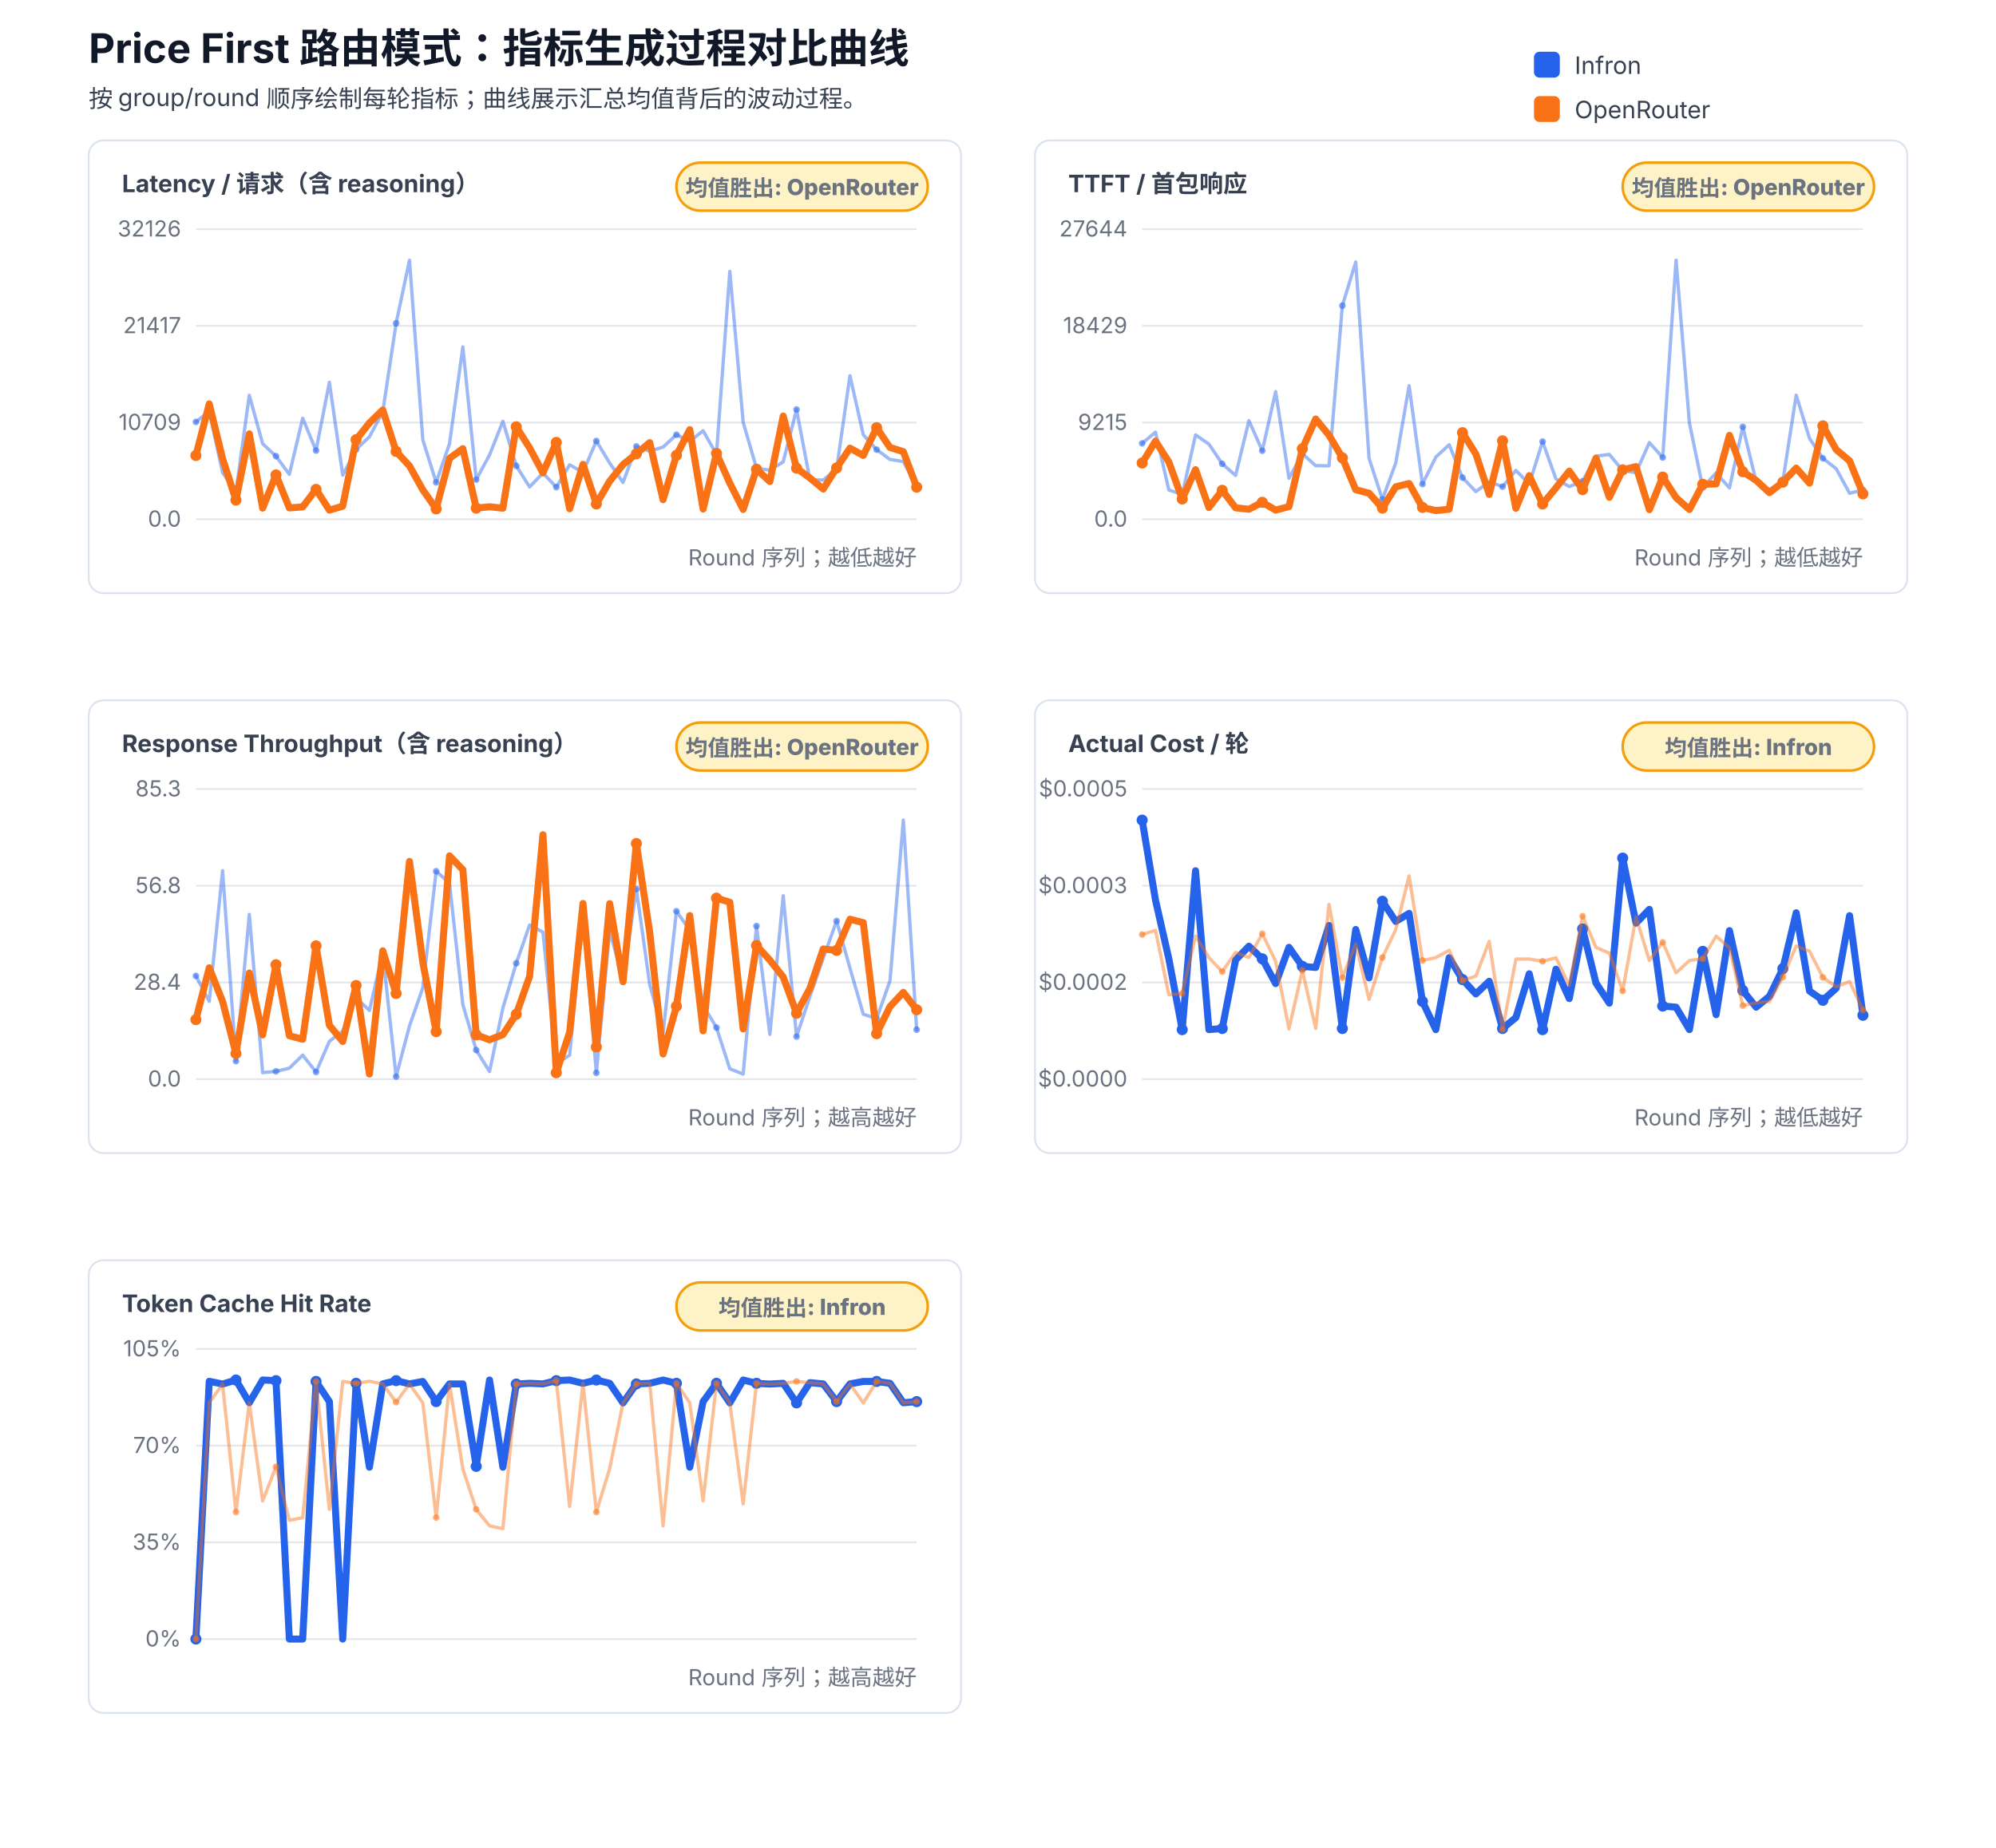
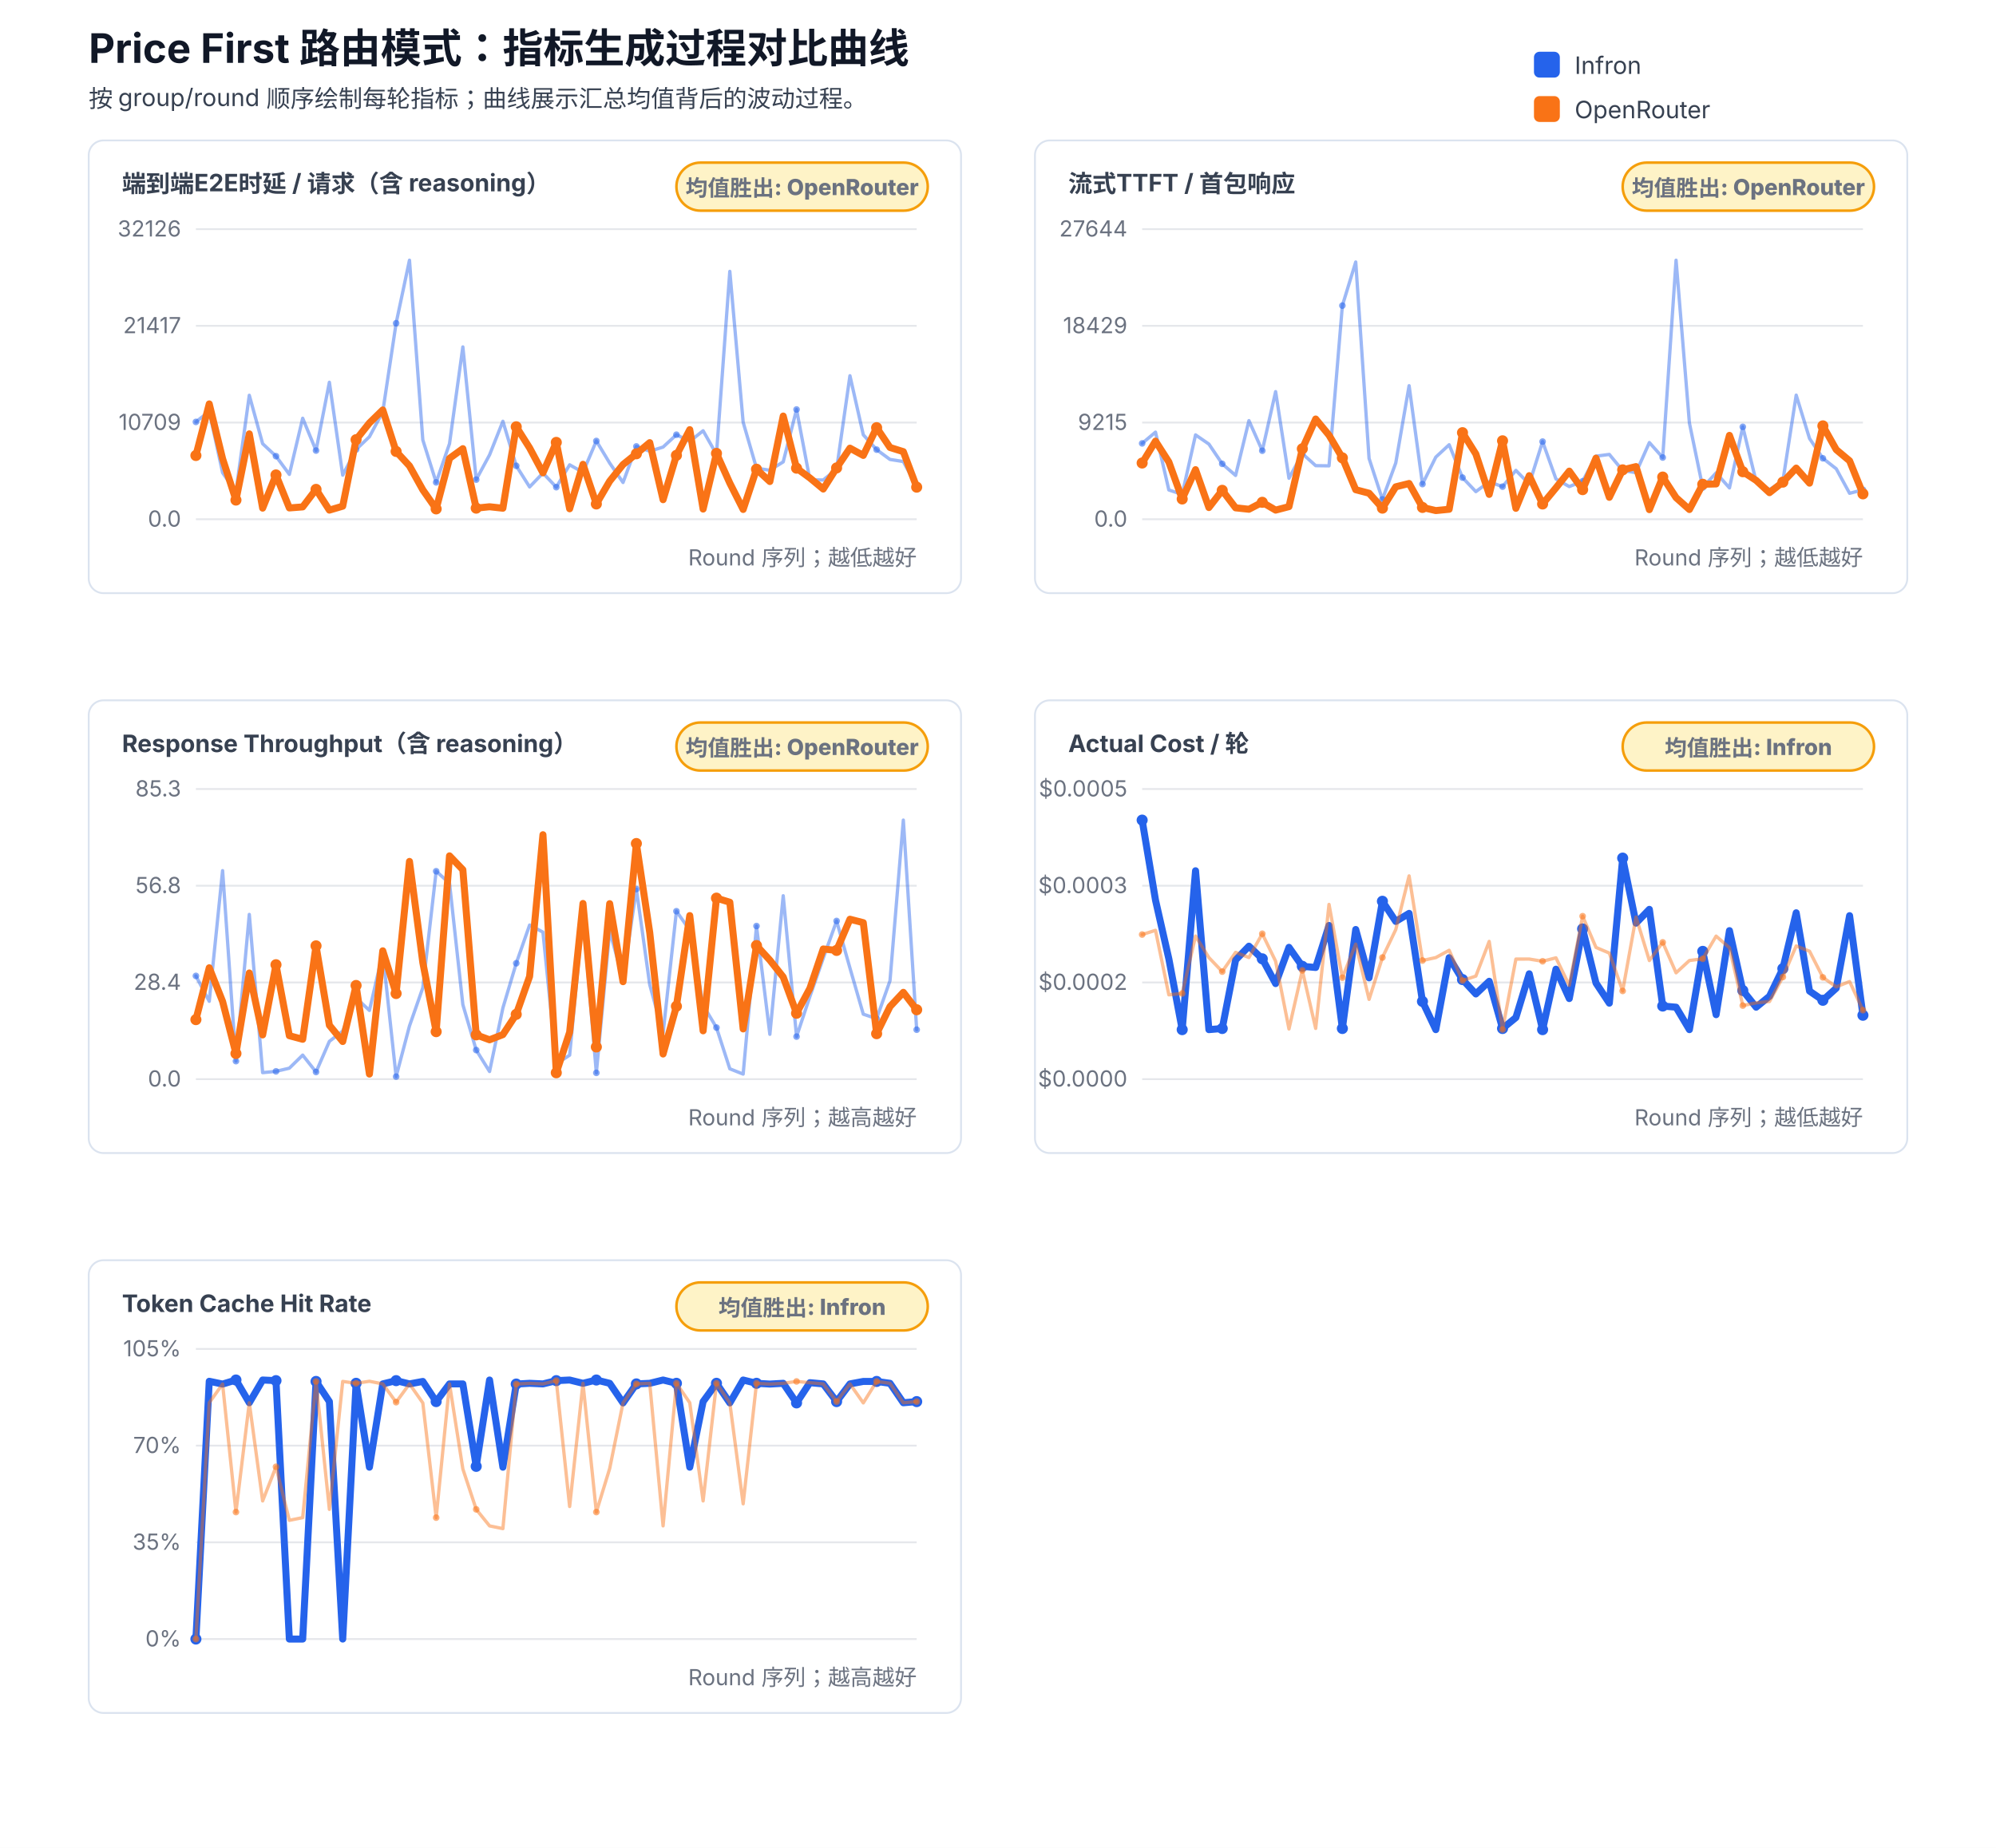
<svg xmlns="http://www.w3.org/2000/svg" width="1080" height="1000" viewBox="0 0 1080 1000">
  <style>text{font-family:-apple-system,BlinkMacSystemFont,'Segoe UI',sans-serif;fill:#111827}.title{font-size:22px;font-weight:700}.label{font-size:13px;fill:#374151}.tick{font-size:12px;fill:#6b7280}.value{font-size:12px;fill:#111827}</style>
  <rect width="100%" height="100%" fill="#ffffff" />
  <text x="48" y="34" class="title">Price First 路由模式：指标生成过程对比曲线</text>
  <text x="48" y="58" class="label">按 group/round 顺序绘制每轮指标；曲线展示汇总均值背后的波动过程。</text>
  <rect x="48" y="76" width="472" height="245" rx="8" fill="#ffffff" stroke="#dbe3ef" />
-   <text x="66" y="104" class="label" font-weight="700">Latency / 请求（含 reasoning）</text>
+   <text x="66" y="104" class="label" font-weight="700">端到端E2E时延 / 请求（含 reasoning）</text>
  <rect x="366" y="88" width="136" height="26" rx="13" fill="#fef3c7" stroke="#f59e0b" stroke-width="1.4" />
  <text x="434" y="106" class="tick" font-weight="800" text-anchor="middle" fill="#92400e">均值胜出: OpenRouter</text>
  <line x1="106" y1="281.00" x2="496" y2="281.00" stroke="#e5e7eb" />
  <text x="98" y="285.00" class="tick" text-anchor="end">0.0</text>
  <line x1="106" y1="228.67" x2="496" y2="228.67" stroke="#e5e7eb" />
  <text x="98" y="232.67" class="tick" text-anchor="end">10709</text>
  <line x1="106" y1="176.33" x2="496" y2="176.33" stroke="#e5e7eb" />
  <text x="98" y="180.33" class="tick" text-anchor="end">21417</text>
  <line x1="106" y1="124.00" x2="496" y2="124.00" stroke="#e5e7eb" />
  <text x="98" y="128.00" class="tick" text-anchor="end">32126</text>
  <polyline points="106.00,228.33 113.22,222.59 120.44,255.80 127.67,266.23 134.89,213.92 142.11,240.13 149.33,246.87 156.56,256.72 163.78,226.35 171.00,243.82 178.22,206.88 185.44,257.13 192.67,243.25 199.89,236.36 207.11,222.85 214.33,174.93 221.56,140.82 228.78,238.08 236.00,261.04 243.22,240.13 250.44,187.74 257.67,259.55 264.89,246.17 272.11,227.98 279.33,252.08 286.56,263.52 293.78,256.00 301.00,263.64 308.22,251.54 315.44,255.61 322.67,238.64 329.89,250.60 337.11,261.11 344.33,241.59 351.56,244.19 358.78,241.94 366.00,235.25 373.22,238.86 380.44,233.11 387.67,245.85 394.89,146.87 402.11,228.52 409.33,253.36 416.56,254.49 423.78,249.95 431.00,221.61 438.22,259.68 445.44,259.76 452.67,253.93 459.89,203.34 467.11,235.31 474.33,243.33 481.56,248.64 488.78,249.77 496.00,263.18" fill="none" stroke="#2563eb" stroke-width="1.8" stroke-opacity="0.45" stroke-linejoin="round" stroke-linecap="round" />
  <circle cx="106.00" cy="228.33" r="1.8" fill="#2563eb" fill-opacity="0.55" />
  <circle cx="127.67" cy="266.23" r="1.8" fill="#2563eb" fill-opacity="0.55" />
  <circle cx="149.33" cy="246.87" r="1.8" fill="#2563eb" fill-opacity="0.55" />
  <circle cx="171.00" cy="243.82" r="1.8" fill="#2563eb" fill-opacity="0.55" />
  <circle cx="192.67" cy="243.25" r="1.8" fill="#2563eb" fill-opacity="0.55" />
  <circle cx="214.33" cy="174.93" r="1.8" fill="#2563eb" fill-opacity="0.55" />
  <circle cx="236.00" cy="261.04" r="1.8" fill="#2563eb" fill-opacity="0.55" />
  <circle cx="257.67" cy="259.55" r="1.8" fill="#2563eb" fill-opacity="0.55" />
  <circle cx="279.33" cy="252.08" r="1.8" fill="#2563eb" fill-opacity="0.55" />
  <circle cx="301.00" cy="263.64" r="1.8" fill="#2563eb" fill-opacity="0.55" />
  <circle cx="322.67" cy="238.64" r="1.8" fill="#2563eb" fill-opacity="0.55" />
  <circle cx="344.33" cy="241.59" r="1.8" fill="#2563eb" fill-opacity="0.55" />
  <circle cx="366.00" cy="235.25" r="1.8" fill="#2563eb" fill-opacity="0.55" />
  <circle cx="387.67" cy="245.85" r="1.8" fill="#2563eb" fill-opacity="0.55" />
  <circle cx="409.33" cy="253.36" r="1.8" fill="#2563eb" fill-opacity="0.55" />
  <circle cx="431.00" cy="221.61" r="1.8" fill="#2563eb" fill-opacity="0.55" />
  <circle cx="452.67" cy="253.93" r="1.8" fill="#2563eb" fill-opacity="0.55" />
  <circle cx="474.33" cy="243.33" r="1.8" fill="#2563eb" fill-opacity="0.55" />
  <circle cx="496.00" cy="263.18" r="1.8" fill="#2563eb" fill-opacity="0.55" />
  <polyline points="106.00,246.50 113.22,218.59 120.44,248.25 127.67,270.62 134.89,234.79 142.11,274.99 149.33,257.02 156.56,274.88 163.78,274.32 171.00,264.84 178.22,276.06 185.44,273.93 192.67,237.95 199.89,228.89 207.11,221.85 214.33,244.30 221.56,252.13 228.78,265.09 236.00,275.40 243.22,248.05 250.44,242.80 257.67,274.99 264.89,274.24 272.11,275.03 279.33,230.96 286.56,242.39 293.78,255.89 301.00,239.41 308.22,275.33 315.44,251.28 322.67,272.73 329.89,260.39 337.11,251.39 344.33,245.57 351.56,239.54 358.78,270.42 366.00,246.43 373.22,232.51 380.44,275.49 387.67,245.36 394.89,261.45 402.11,275.70 409.33,253.93 416.56,260.59 423.78,225.16 431.00,253.36 438.22,258.66 445.44,264.65 452.67,253.23 459.89,242.53 467.11,246.46 474.33,231.44 481.56,242.16 488.78,244.42 496.00,263.63" fill="none" stroke="#f97316" stroke-width="3.8" stroke-opacity="1" stroke-linejoin="round" stroke-linecap="round" />
  <circle cx="106.00" cy="246.50" r="3.0" fill="#f97316" fill-opacity="1" />
  <circle cx="127.67" cy="270.62" r="3.0" fill="#f97316" fill-opacity="1" />
  <circle cx="149.33" cy="257.02" r="3.0" fill="#f97316" fill-opacity="1" />
  <circle cx="171.00" cy="264.84" r="3.0" fill="#f97316" fill-opacity="1" />
  <circle cx="192.67" cy="237.95" r="3.0" fill="#f97316" fill-opacity="1" />
  <circle cx="214.33" cy="244.30" r="3.0" fill="#f97316" fill-opacity="1" />
  <circle cx="236.00" cy="275.40" r="3.0" fill="#f97316" fill-opacity="1" />
  <circle cx="257.67" cy="274.99" r="3.0" fill="#f97316" fill-opacity="1" />
  <circle cx="279.33" cy="230.96" r="3.0" fill="#f97316" fill-opacity="1" />
  <circle cx="301.00" cy="239.41" r="3.0" fill="#f97316" fill-opacity="1" />
  <circle cx="322.67" cy="272.73" r="3.0" fill="#f97316" fill-opacity="1" />
  <circle cx="344.33" cy="245.57" r="3.0" fill="#f97316" fill-opacity="1" />
  <circle cx="366.00" cy="246.43" r="3.0" fill="#f97316" fill-opacity="1" />
  <circle cx="387.67" cy="245.36" r="3.0" fill="#f97316" fill-opacity="1" />
  <circle cx="409.33" cy="253.93" r="3.0" fill="#f97316" fill-opacity="1" />
  <circle cx="431.00" cy="253.36" r="3.0" fill="#f97316" fill-opacity="1" />
  <circle cx="452.67" cy="253.23" r="3.0" fill="#f97316" fill-opacity="1" />
  <circle cx="474.33" cy="231.44" r="3.0" fill="#f97316" fill-opacity="1" />
  <circle cx="496.00" cy="263.63" r="3.0" fill="#f97316" fill-opacity="1" />
  <text x="496" y="306" class="tick" text-anchor="end">Round 序列；越低越好</text>
  <rect x="560" y="76" width="472" height="245" rx="8" fill="#ffffff" stroke="#dbe3ef" />
-   <text x="578" y="104" class="label" font-weight="700">TTFT / 首包响应</text>
+   <text x="578" y="104" class="label" font-weight="700">流式TTFT / 首包响应</text>
  <rect x="878" y="88" width="136" height="26" rx="13" fill="#fef3c7" stroke="#f59e0b" stroke-width="1.4" />
  <text x="946" y="106" class="tick" font-weight="800" text-anchor="middle" fill="#92400e">均值胜出: OpenRouter</text>
  <line x1="618" y1="281.00" x2="1008" y2="281.00" stroke="#e5e7eb" />
  <text x="610" y="285.00" class="tick" text-anchor="end">0.0</text>
  <line x1="618" y1="228.67" x2="1008" y2="228.67" stroke="#e5e7eb" />
  <text x="610" y="232.67" class="tick" text-anchor="end">9215</text>
  <line x1="618" y1="176.33" x2="1008" y2="176.33" stroke="#e5e7eb" />
  <text x="610" y="180.33" class="tick" text-anchor="end">18429</text>
  <line x1="618" y1="124.00" x2="1008" y2="124.00" stroke="#e5e7eb" />
  <text x="610" y="128.00" class="tick" text-anchor="end">27644</text>
  <polyline points="618.00,239.94 625.22,233.86 632.44,265.15 639.67,267.56 646.89,235.35 654.11,240.32 661.33,251.01 668.56,257.29 675.78,227.63 683.00,243.91 690.22,211.94 697.44,258.81 704.67,245.49 711.89,252.00 719.11,252.10 726.33,165.39 733.56,141.79 740.78,248.10 748.00,270.23 755.22,250.55 762.44,208.73 769.67,261.97 776.89,247.37 784.11,240.68 791.33,258.46 798.56,266.05 805.78,260.70 813.00,263.36 820.22,254.56 827.44,261.96 834.67,238.98 841.89,259.21 849.11,263.31 856.33,260.43 863.56,246.87 870.78,245.92 878.00,254.65 885.22,255.78 892.44,239.50 899.67,247.59 906.89,140.82 914.11,228.91 921.33,263.82 928.56,255.90 935.78,264.04 943.00,231.00 950.22,260.60 957.44,264.96 964.67,260.35 971.89,213.84 979.11,237.31 986.33,248.02 993.56,253.69 1000.78,266.96 1008.00,265.07" fill="none" stroke="#2563eb" stroke-width="1.8" stroke-opacity="0.45" stroke-linejoin="round" stroke-linecap="round" />
  <circle cx="618.00" cy="239.94" r="1.8" fill="#2563eb" fill-opacity="0.55" />
  <circle cx="639.67" cy="267.56" r="1.8" fill="#2563eb" fill-opacity="0.55" />
  <circle cx="661.33" cy="251.01" r="1.8" fill="#2563eb" fill-opacity="0.55" />
  <circle cx="683.00" cy="243.91" r="1.8" fill="#2563eb" fill-opacity="0.55" />
  <circle cx="704.67" cy="245.49" r="1.8" fill="#2563eb" fill-opacity="0.55" />
  <circle cx="726.33" cy="165.39" r="1.8" fill="#2563eb" fill-opacity="0.55" />
  <circle cx="748.00" cy="270.23" r="1.8" fill="#2563eb" fill-opacity="0.55" />
  <circle cx="769.67" cy="261.97" r="1.8" fill="#2563eb" fill-opacity="0.55" />
  <circle cx="791.33" cy="258.46" r="1.8" fill="#2563eb" fill-opacity="0.55" />
  <circle cx="813.00" cy="263.36" r="1.8" fill="#2563eb" fill-opacity="0.55" />
  <circle cx="834.67" cy="238.98" r="1.8" fill="#2563eb" fill-opacity="0.55" />
  <circle cx="856.33" cy="260.43" r="1.8" fill="#2563eb" fill-opacity="0.55" />
  <circle cx="878.00" cy="254.65" r="1.8" fill="#2563eb" fill-opacity="0.55" />
  <circle cx="899.67" cy="247.59" r="1.8" fill="#2563eb" fill-opacity="0.55" />
  <circle cx="921.33" cy="263.82" r="1.8" fill="#2563eb" fill-opacity="0.55" />
  <circle cx="943.00" cy="231.00" r="1.8" fill="#2563eb" fill-opacity="0.55" />
  <circle cx="964.67" cy="260.35" r="1.8" fill="#2563eb" fill-opacity="0.55" />
  <circle cx="986.33" cy="248.02" r="1.8" fill="#2563eb" fill-opacity="0.55" />
  <circle cx="1008.00" cy="265.07" r="1.8" fill="#2563eb" fill-opacity="0.55" />
  <polyline points="618.00,250.57 625.22,238.73 632.44,250.00 639.67,270.03 646.89,254.17 654.11,274.67 661.33,265.35 668.56,274.83 675.78,275.59 683.00,271.83 690.22,276.06 697.44,274.17 704.67,242.87 711.89,226.76 719.11,235.51 726.33,247.78 733.56,265.02 740.78,266.91 748.00,274.99 755.22,263.45 762.44,261.65 769.67,274.61 776.89,276.31 784.11,275.60 791.33,234.15 798.56,245.70 805.78,267.55 813.00,238.55 820.22,275.09 827.44,257.41 834.67,272.74 841.89,264.02 849.11,254.96 856.33,264.98 863.56,247.94 870.78,269.14 878.00,254.27 885.22,252.50 892.44,275.80 899.67,258.17 906.89,269.30 914.11,275.73 921.33,262.08 928.56,261.89 935.78,235.61 943.00,255.28 950.22,259.97 957.44,266.62 964.67,260.91 971.89,253.32 979.11,261.47 986.33,230.47 993.56,243.34 1000.78,249.38 1008.00,267.26" fill="none" stroke="#f97316" stroke-width="3.8" stroke-opacity="1" stroke-linejoin="round" stroke-linecap="round" />
  <circle cx="618.00" cy="250.57" r="3.0" fill="#f97316" fill-opacity="1" />
  <circle cx="639.67" cy="270.03" r="3.0" fill="#f97316" fill-opacity="1" />
  <circle cx="661.33" cy="265.35" r="3.0" fill="#f97316" fill-opacity="1" />
  <circle cx="683.00" cy="271.83" r="3.0" fill="#f97316" fill-opacity="1" />
  <circle cx="704.67" cy="242.87" r="3.0" fill="#f97316" fill-opacity="1" />
  <circle cx="726.33" cy="247.78" r="3.0" fill="#f97316" fill-opacity="1" />
  <circle cx="748.00" cy="274.99" r="3.0" fill="#f97316" fill-opacity="1" />
  <circle cx="769.67" cy="274.61" r="3.0" fill="#f97316" fill-opacity="1" />
  <circle cx="791.33" cy="234.15" r="3.0" fill="#f97316" fill-opacity="1" />
  <circle cx="813.00" cy="238.55" r="3.0" fill="#f97316" fill-opacity="1" />
  <circle cx="834.67" cy="272.74" r="3.0" fill="#f97316" fill-opacity="1" />
  <circle cx="856.33" cy="264.98" r="3.0" fill="#f97316" fill-opacity="1" />
  <circle cx="878.00" cy="254.27" r="3.0" fill="#f97316" fill-opacity="1" />
  <circle cx="899.67" cy="258.17" r="3.0" fill="#f97316" fill-opacity="1" />
  <circle cx="921.33" cy="262.08" r="3.0" fill="#f97316" fill-opacity="1" />
  <circle cx="943.00" cy="255.28" r="3.0" fill="#f97316" fill-opacity="1" />
  <circle cx="964.67" cy="260.91" r="3.0" fill="#f97316" fill-opacity="1" />
  <circle cx="986.33" cy="230.47" r="3.0" fill="#f97316" fill-opacity="1" />
  <circle cx="1008.00" cy="267.26" r="3.0" fill="#f97316" fill-opacity="1" />
  <text x="1008" y="306" class="tick" text-anchor="end">Round 序列；越低越好</text>
  <rect x="48" y="379" width="472" height="245" rx="8" fill="#ffffff" stroke="#dbe3ef" />
  <text x="66" y="407" class="label" font-weight="700">Response Throughput（含 reasoning）</text>
  <rect x="366" y="391" width="136" height="26" rx="13" fill="#fef3c7" stroke="#f59e0b" stroke-width="1.4" />
  <text x="434" y="409" class="tick" font-weight="800" text-anchor="middle" fill="#92400e">均值胜出: OpenRouter</text>
  <line x1="106" y1="584.00" x2="496" y2="584.00" stroke="#e5e7eb" />
  <text x="98" y="588.00" class="tick" text-anchor="end">0.0</text>
  <line x1="106" y1="531.67" x2="496" y2="531.67" stroke="#e5e7eb" />
  <text x="98" y="535.67" class="tick" text-anchor="end">28.4</text>
  <line x1="106" y1="479.33" x2="496" y2="479.33" stroke="#e5e7eb" />
  <text x="98" y="483.33" class="tick" text-anchor="end">56.8</text>
  <line x1="106" y1="427.00" x2="496" y2="427.00" stroke="#e5e7eb" />
  <text x="98" y="431.00" class="tick" text-anchor="end">85.3</text>
  <polyline points="106.00,528.13 113.22,541.87 120.44,471.17 127.67,574.25 134.89,494.86 142.11,580.48 149.33,579.78 156.56,578.07 163.78,570.99 171.00,580.13 178.22,563.54 185.44,557.98 192.67,540.02 199.89,546.81 207.11,515.76 214.33,582.64 221.56,555.24 228.78,534.52 236.00,471.49 243.22,477.98 250.44,543.67 257.67,568.27 264.89,579.87 272.11,545.47 279.33,521.29 286.56,500.61 293.78,504.45 301.00,575.71 308.22,571.02 315.44,495.22 322.67,580.60 329.89,503.78 337.11,529.94 344.33,481.12 351.56,532.90 358.78,559.12 366.00,493.13 373.22,503.39 380.44,543.97 387.67,556.09 394.89,578.40 402.11,581.26 409.33,501.15 416.56,559.73 423.78,484.75 431.00,560.97 438.22,539.26 445.44,518.54 452.67,498.40 459.89,523.86 467.11,548.84 474.33,551.27 481.56,530.75 488.78,443.82 496.00,557.24" fill="none" stroke="#2563eb" stroke-width="1.8" stroke-opacity="0.45" stroke-linejoin="round" stroke-linecap="round" />
  <circle cx="106.00" cy="528.13" r="1.8" fill="#2563eb" fill-opacity="0.55" />
  <circle cx="127.67" cy="574.25" r="1.8" fill="#2563eb" fill-opacity="0.55" />
  <circle cx="149.33" cy="579.78" r="1.8" fill="#2563eb" fill-opacity="0.55" />
  <circle cx="171.00" cy="580.13" r="1.8" fill="#2563eb" fill-opacity="0.55" />
  <circle cx="192.67" cy="540.02" r="1.8" fill="#2563eb" fill-opacity="0.55" />
  <circle cx="214.33" cy="582.64" r="1.8" fill="#2563eb" fill-opacity="0.55" />
  <circle cx="236.00" cy="471.49" r="1.8" fill="#2563eb" fill-opacity="0.55" />
  <circle cx="257.67" cy="568.27" r="1.8" fill="#2563eb" fill-opacity="0.55" />
  <circle cx="279.33" cy="521.29" r="1.8" fill="#2563eb" fill-opacity="0.55" />
  <circle cx="301.00" cy="575.71" r="1.8" fill="#2563eb" fill-opacity="0.55" />
  <circle cx="322.67" cy="580.60" r="1.8" fill="#2563eb" fill-opacity="0.55" />
  <circle cx="344.33" cy="481.12" r="1.8" fill="#2563eb" fill-opacity="0.55" />
  <circle cx="366.00" cy="493.13" r="1.8" fill="#2563eb" fill-opacity="0.55" />
  <circle cx="387.67" cy="556.09" r="1.8" fill="#2563eb" fill-opacity="0.55" />
  <circle cx="409.33" cy="501.15" r="1.8" fill="#2563eb" fill-opacity="0.55" />
  <circle cx="431.00" cy="560.97" r="1.8" fill="#2563eb" fill-opacity="0.55" />
  <circle cx="452.67" cy="498.40" r="1.8" fill="#2563eb" fill-opacity="0.55" />
  <circle cx="474.33" cy="551.27" r="1.8" fill="#2563eb" fill-opacity="0.55" />
  <circle cx="496.00" cy="557.24" r="1.8" fill="#2563eb" fill-opacity="0.55" />
  <polyline points="106.00,551.79 113.22,523.73 120.44,541.96 127.67,570.13 134.89,526.55 142.11,560.06 149.33,522.08 156.56,560.49 163.78,562.43 171.00,511.87 178.22,554.83 185.44,563.64 192.67,533.31 199.89,581.24 207.11,514.55 214.33,537.66 221.56,466.18 228.78,520.92 236.00,558.30 243.22,463.16 250.44,470.68 257.67,560.04 264.89,562.70 272.11,559.90 279.33,548.93 286.56,528.41 293.78,451.73 301.00,580.54 308.22,558.60 315.44,488.93 322.67,566.58 329.89,489.04 337.11,531.26 344.33,456.49 351.56,504.67 358.78,570.39 366.00,544.56 373.22,495.48 380.44,557.85 387.67,486.04 394.89,488.26 402.11,556.82 409.33,511.70 416.56,519.61 423.78,528.73 431.00,548.35 438.22,534.87 445.44,513.56 452.67,514.34 459.89,497.46 467.11,499.32 474.33,559.40 481.56,544.73 488.78,537.02 496.00,546.44" fill="none" stroke="#f97316" stroke-width="3.8" stroke-opacity="1" stroke-linejoin="round" stroke-linecap="round" />
  <circle cx="106.00" cy="551.79" r="3.0" fill="#f97316" fill-opacity="1" />
  <circle cx="127.67" cy="570.13" r="3.0" fill="#f97316" fill-opacity="1" />
  <circle cx="149.33" cy="522.08" r="3.0" fill="#f97316" fill-opacity="1" />
  <circle cx="171.00" cy="511.87" r="3.0" fill="#f97316" fill-opacity="1" />
  <circle cx="192.67" cy="533.31" r="3.0" fill="#f97316" fill-opacity="1" />
  <circle cx="214.33" cy="537.66" r="3.0" fill="#f97316" fill-opacity="1" />
  <circle cx="236.00" cy="558.30" r="3.0" fill="#f97316" fill-opacity="1" />
  <circle cx="257.67" cy="560.04" r="3.0" fill="#f97316" fill-opacity="1" />
  <circle cx="279.33" cy="548.93" r="3.0" fill="#f97316" fill-opacity="1" />
  <circle cx="301.00" cy="580.54" r="3.0" fill="#f97316" fill-opacity="1" />
  <circle cx="322.67" cy="566.58" r="3.0" fill="#f97316" fill-opacity="1" />
  <circle cx="344.33" cy="456.49" r="3.0" fill="#f97316" fill-opacity="1" />
  <circle cx="366.00" cy="544.56" r="3.0" fill="#f97316" fill-opacity="1" />
  <circle cx="387.67" cy="486.04" r="3.0" fill="#f97316" fill-opacity="1" />
  <circle cx="409.33" cy="511.70" r="3.0" fill="#f97316" fill-opacity="1" />
  <circle cx="431.00" cy="548.35" r="3.0" fill="#f97316" fill-opacity="1" />
  <circle cx="452.67" cy="514.34" r="3.0" fill="#f97316" fill-opacity="1" />
  <circle cx="474.33" cy="559.40" r="3.0" fill="#f97316" fill-opacity="1" />
  <circle cx="496.00" cy="546.44" r="3.0" fill="#f97316" fill-opacity="1" />
  <text x="496" y="609" class="tick" text-anchor="end">Round 序列；越高越好</text>
  <rect x="560" y="379" width="472" height="245" rx="8" fill="#ffffff" stroke="#dbe3ef" />
  <text x="578" y="407" class="label" font-weight="700">Actual Cost / 轮</text>
  <rect x="878" y="391" width="136" height="26" rx="13" fill="#fef3c7" stroke="#f59e0b" stroke-width="1.4" />
  <text x="946" y="409" class="tick" font-weight="800" text-anchor="middle" fill="#92400e">均值胜出: Infron</text>
  <line x1="618" y1="584.00" x2="1008" y2="584.00" stroke="#e5e7eb" />
  <text x="610" y="588.00" class="tick" text-anchor="end">$0.0000</text>
  <line x1="618" y1="531.67" x2="1008" y2="531.67" stroke="#e5e7eb" />
  <text x="610" y="535.67" class="tick" text-anchor="end">$0.0002</text>
  <line x1="618" y1="479.33" x2="1008" y2="479.33" stroke="#e5e7eb" />
  <text x="610" y="483.33" class="tick" text-anchor="end">$0.0003</text>
  <line x1="618" y1="427.00" x2="1008" y2="427.00" stroke="#e5e7eb" />
  <text x="610" y="431.00" class="tick" text-anchor="end">$0.0005</text>
  <polyline points="618.00,443.82 625.22,487.12 632.44,518.89 639.67,557.21 646.89,471.23 654.11,557.21 661.33,556.59 668.56,519.52 675.78,512.04 683.00,518.89 690.22,532.29 697.44,512.66 704.67,522.94 711.89,523.57 719.11,500.83 726.33,556.59 733.56,503.01 740.78,529.17 748.00,487.74 755.22,498.65 762.44,494.29 769.67,541.95 776.89,557.21 784.11,518.27 791.33,530.11 798.56,537.90 805.78,531.04 813.00,556.59 820.22,550.67 827.44,526.99 834.67,557.21 841.89,524.50 849.11,540.39 856.33,502.70 863.56,531.98 870.78,542.88 878.00,464.38 885.22,499.58 892.44,492.11 899.67,544.44 906.89,545.06 914.11,557.21 921.33,514.85 928.56,549.11 935.78,503.63 943.00,536.03 950.22,545.06 957.44,539.14 964.67,524.19 971.89,493.97 979.11,536.34 986.33,541.32 993.56,534.78 1000.78,495.53 1008.00,549.42" fill="none" stroke="#2563eb" stroke-width="3.8" stroke-opacity="1" stroke-linejoin="round" stroke-linecap="round" />
  <circle cx="618.00" cy="443.82" r="3.0" fill="#2563eb" fill-opacity="1" />
  <circle cx="639.67" cy="557.21" r="3.0" fill="#2563eb" fill-opacity="1" />
  <circle cx="661.33" cy="556.59" r="3.0" fill="#2563eb" fill-opacity="1" />
  <circle cx="683.00" cy="518.89" r="3.0" fill="#2563eb" fill-opacity="1" />
  <circle cx="704.67" cy="522.94" r="3.0" fill="#2563eb" fill-opacity="1" />
  <circle cx="726.33" cy="556.59" r="3.0" fill="#2563eb" fill-opacity="1" />
  <circle cx="748.00" cy="487.74" r="3.0" fill="#2563eb" fill-opacity="1" />
  <circle cx="769.67" cy="541.95" r="3.0" fill="#2563eb" fill-opacity="1" />
  <circle cx="791.33" cy="530.11" r="3.0" fill="#2563eb" fill-opacity="1" />
  <circle cx="813.00" cy="556.59" r="3.0" fill="#2563eb" fill-opacity="1" />
  <circle cx="834.67" cy="557.21" r="3.0" fill="#2563eb" fill-opacity="1" />
  <circle cx="856.33" cy="502.70" r="3.0" fill="#2563eb" fill-opacity="1" />
  <circle cx="878.00" cy="464.38" r="3.0" fill="#2563eb" fill-opacity="1" />
  <circle cx="899.67" cy="544.44" r="3.0" fill="#2563eb" fill-opacity="1" />
  <circle cx="921.33" cy="514.85" r="3.0" fill="#2563eb" fill-opacity="1" />
  <circle cx="943.00" cy="536.03" r="3.0" fill="#2563eb" fill-opacity="1" />
  <circle cx="964.67" cy="524.19" r="3.0" fill="#2563eb" fill-opacity="1" />
  <circle cx="986.33" cy="541.32" r="3.0" fill="#2563eb" fill-opacity="1" />
  <circle cx="1008.00" cy="549.42" r="3.0" fill="#2563eb" fill-opacity="1" />
  <polyline points="618.00,505.74 625.22,503.47 632.44,538.36 639.67,537.64 646.89,506.57 654.11,518.21 661.33,525.80 668.56,515.39 675.78,518.18 683.00,505.31 690.22,520.19 697.44,556.84 704.67,525.15 711.89,556.54 719.11,489.44 726.33,529.09 733.56,510.95 740.78,540.84 748.00,518.18 755.22,503.07 762.44,474.01 769.67,519.80 776.89,518.21 784.11,514.26 791.33,530.64 798.56,528.23 805.78,509.46 813.00,557.12 820.22,519.02 827.44,519.01 834.67,520.21 841.89,518.35 849.11,533.27 856.33,495.81 863.56,512.72 870.78,515.78 878.00,536.26 885.22,496.27 892.44,519.82 899.67,509.97 906.89,526.46 914.11,519.80 921.33,518.87 928.56,506.60 935.78,512.88 943.00,544.19 950.22,542.70 957.44,542.00 964.67,528.75 971.89,511.93 979.11,514.77 986.33,528.93 993.56,534.06 1000.78,531.19 1008.00,546.67" fill="none" stroke="#f97316" stroke-width="1.8" stroke-opacity="0.45" stroke-linejoin="round" stroke-linecap="round" />
  <circle cx="618.00" cy="505.74" r="1.8" fill="#f97316" fill-opacity="0.55" />
  <circle cx="639.67" cy="537.64" r="1.8" fill="#f97316" fill-opacity="0.55" />
  <circle cx="661.33" cy="525.80" r="1.8" fill="#f97316" fill-opacity="0.55" />
  <circle cx="683.00" cy="505.31" r="1.8" fill="#f97316" fill-opacity="0.55" />
  <circle cx="704.67" cy="525.15" r="1.8" fill="#f97316" fill-opacity="0.55" />
  <circle cx="726.33" cy="529.09" r="1.8" fill="#f97316" fill-opacity="0.55" />
  <circle cx="748.00" cy="518.18" r="1.8" fill="#f97316" fill-opacity="0.55" />
  <circle cx="769.67" cy="519.80" r="1.8" fill="#f97316" fill-opacity="0.55" />
  <circle cx="791.33" cy="530.64" r="1.8" fill="#f97316" fill-opacity="0.55" />
  <circle cx="813.00" cy="557.12" r="1.8" fill="#f97316" fill-opacity="0.55" />
  <circle cx="834.67" cy="520.21" r="1.8" fill="#f97316" fill-opacity="0.55" />
  <circle cx="856.33" cy="495.81" r="1.8" fill="#f97316" fill-opacity="0.55" />
  <circle cx="878.00" cy="536.26" r="1.8" fill="#f97316" fill-opacity="0.55" />
  <circle cx="899.67" cy="509.97" r="1.8" fill="#f97316" fill-opacity="0.55" />
  <circle cx="921.33" cy="518.87" r="1.8" fill="#f97316" fill-opacity="0.55" />
  <circle cx="943.00" cy="544.19" r="1.8" fill="#f97316" fill-opacity="0.55" />
  <circle cx="964.67" cy="528.75" r="1.8" fill="#f97316" fill-opacity="0.55" />
  <circle cx="986.33" cy="528.93" r="1.8" fill="#f97316" fill-opacity="0.55" />
  <circle cx="1008.00" cy="546.67" r="1.8" fill="#f97316" fill-opacity="0.55" />
  <text x="1008" y="609" class="tick" text-anchor="end">Round 序列；越低越好</text>
  <rect x="48" y="682" width="472" height="245" rx="8" fill="#ffffff" stroke="#dbe3ef" />
  <text x="66" y="710" class="label" font-weight="700">Token Cache Hit Rate</text>
  <rect x="366" y="694" width="136" height="26" rx="13" fill="#fef3c7" stroke="#f59e0b" stroke-width="1.4" />
  <text x="434" y="712" class="tick" font-weight="800" text-anchor="middle" fill="#92400e">均值胜出: Infron</text>
  <line x1="106" y1="887.00" x2="496" y2="887.00" stroke="#e5e7eb" />
  <text x="98" y="891.00" class="tick" text-anchor="end">0%</text>
  <line x1="106" y1="834.67" x2="496" y2="834.67" stroke="#e5e7eb" />
  <text x="98" y="838.67" class="tick" text-anchor="end">35%</text>
  <line x1="106" y1="782.33" x2="496" y2="782.33" stroke="#e5e7eb" />
  <text x="98" y="786.33" class="tick" text-anchor="end">70%</text>
  <line x1="106" y1="730.00" x2="496" y2="730.00" stroke="#e5e7eb" />
  <text x="98" y="734.00" class="tick" text-anchor="end">105%</text>
  <polyline points="106.00,887.00 113.22,747.50 120.44,749.01 127.67,746.82 134.89,759.13 142.11,746.82 149.33,747.16 156.56,887.00 163.78,887.00 171.00,747.59 178.22,758.50 185.44,887.00 192.67,748.60 199.89,794.00 207.11,748.93 214.33,747.16 221.56,748.93 228.78,747.59 236.00,758.50 243.22,748.93 250.44,748.93 257.67,793.55 264.89,746.82 272.11,794.00 279.33,749.01 286.56,748.60 293.78,748.93 301.00,747.16 308.22,746.82 315.44,748.60 322.67,746.82 329.89,748.60 337.11,759.21 344.33,748.93 351.56,748.60 358.78,746.82 366.00,748.60 373.22,794.00 380.44,758.50 387.67,748.60 394.89,759.21 402.11,746.82 409.33,748.60 416.56,749.01 423.78,748.60 431.00,759.21 438.22,748.26 445.44,748.93 452.67,758.50 459.89,748.93 467.11,747.59 474.33,747.59 481.56,748.60 488.78,759.13 496.00,758.50" fill="none" stroke="#2563eb" stroke-width="3.8" stroke-opacity="1" stroke-linejoin="round" stroke-linecap="round" />
  <circle cx="106.00" cy="887.00" r="3.0" fill="#2563eb" fill-opacity="1" />
  <circle cx="127.67" cy="746.82" r="3.0" fill="#2563eb" fill-opacity="1" />
  <circle cx="149.33" cy="747.16" r="3.0" fill="#2563eb" fill-opacity="1" />
  <circle cx="171.00" cy="747.59" r="3.0" fill="#2563eb" fill-opacity="1" />
  <circle cx="192.67" cy="748.60" r="3.0" fill="#2563eb" fill-opacity="1" />
  <circle cx="214.33" cy="747.16" r="3.0" fill="#2563eb" fill-opacity="1" />
  <circle cx="236.00" cy="758.50" r="3.0" fill="#2563eb" fill-opacity="1" />
  <circle cx="257.67" cy="793.55" r="3.0" fill="#2563eb" fill-opacity="1" />
  <circle cx="279.33" cy="749.01" r="3.0" fill="#2563eb" fill-opacity="1" />
  <circle cx="301.00" cy="747.16" r="3.0" fill="#2563eb" fill-opacity="1" />
  <circle cx="322.67" cy="746.82" r="3.0" fill="#2563eb" fill-opacity="1" />
  <circle cx="344.33" cy="748.93" r="3.0" fill="#2563eb" fill-opacity="1" />
  <circle cx="366.00" cy="748.60" r="3.0" fill="#2563eb" fill-opacity="1" />
  <circle cx="387.67" cy="748.60" r="3.0" fill="#2563eb" fill-opacity="1" />
  <circle cx="409.33" cy="748.60" r="3.0" fill="#2563eb" fill-opacity="1" />
  <circle cx="431.00" cy="759.21" r="3.0" fill="#2563eb" fill-opacity="1" />
  <circle cx="452.67" cy="758.50" r="3.0" fill="#2563eb" fill-opacity="1" />
  <circle cx="474.33" cy="747.59" r="3.0" fill="#2563eb" fill-opacity="1" />
  <circle cx="496.00" cy="758.50" r="3.0" fill="#2563eb" fill-opacity="1" />
  <polyline points="106.00,887.00 113.22,759.13 120.44,749.01 127.67,818.28 134.89,759.13 142.11,812.26 149.33,793.78 156.56,822.75 163.78,821.29 171.00,747.59 178.22,816.82 185.44,747.59 192.67,748.60 199.89,747.50 207.11,748.93 214.33,758.82 221.56,748.93 228.78,759.21 236.00,821.29 243.22,748.93 250.44,794.95 257.67,816.82 264.89,825.76 272.11,827.24 279.33,749.01 286.56,748.60 293.78,748.93 301.00,747.16 308.22,815.27 315.44,748.60 322.67,818.28 329.89,794.73 337.11,759.21 344.33,748.93 351.56,748.60 358.78,825.76 366.00,748.60 373.22,759.13 380.44,812.26 387.67,748.60 394.89,759.21 402.11,813.81 409.33,748.60 416.56,749.01 423.78,748.60 431.00,747.59 438.22,748.26 445.44,748.93 452.67,758.50 459.89,748.93 467.11,759.21 474.33,747.59 481.56,748.60 488.78,759.13 496.00,758.50" fill="none" stroke="#f97316" stroke-width="1.8" stroke-opacity="0.45" stroke-linejoin="round" stroke-linecap="round" />
  <circle cx="106.00" cy="887.00" r="1.8" fill="#f97316" fill-opacity="0.55" />
  <circle cx="127.67" cy="818.28" r="1.8" fill="#f97316" fill-opacity="0.55" />
  <circle cx="149.33" cy="793.78" r="1.8" fill="#f97316" fill-opacity="0.55" />
  <circle cx="171.00" cy="747.59" r="1.8" fill="#f97316" fill-opacity="0.55" />
  <circle cx="192.67" cy="748.60" r="1.8" fill="#f97316" fill-opacity="0.55" />
  <circle cx="214.33" cy="758.82" r="1.8" fill="#f97316" fill-opacity="0.55" />
  <circle cx="236.00" cy="821.29" r="1.8" fill="#f97316" fill-opacity="0.55" />
  <circle cx="257.67" cy="816.82" r="1.8" fill="#f97316" fill-opacity="0.55" />
  <circle cx="279.33" cy="749.01" r="1.8" fill="#f97316" fill-opacity="0.55" />
  <circle cx="301.00" cy="747.16" r="1.8" fill="#f97316" fill-opacity="0.55" />
  <circle cx="322.67" cy="818.28" r="1.8" fill="#f97316" fill-opacity="0.55" />
  <circle cx="344.33" cy="748.93" r="1.8" fill="#f97316" fill-opacity="0.55" />
  <circle cx="366.00" cy="748.60" r="1.8" fill="#f97316" fill-opacity="0.55" />
  <circle cx="387.67" cy="748.60" r="1.8" fill="#f97316" fill-opacity="0.55" />
  <circle cx="409.33" cy="748.60" r="1.8" fill="#f97316" fill-opacity="0.55" />
  <circle cx="431.00" cy="747.59" r="1.8" fill="#f97316" fill-opacity="0.55" />
  <circle cx="452.67" cy="758.50" r="1.8" fill="#f97316" fill-opacity="0.55" />
  <circle cx="474.33" cy="747.59" r="1.8" fill="#f97316" fill-opacity="0.55" />
  <circle cx="496.00" cy="758.50" r="1.8" fill="#f97316" fill-opacity="0.55" />
  <text x="496" y="912" class="tick" text-anchor="end">Round 序列；越高越好</text>
  <rect x="830" y="28" width="14" height="14" rx="3" fill="#2563eb" />
  <text x="852" y="40" class="label">Infron</text>
  <rect x="830" y="52" width="14" height="14" rx="3" fill="#f97316" />
  <text x="852" y="64" class="label">OpenRouter</text>
</svg>
